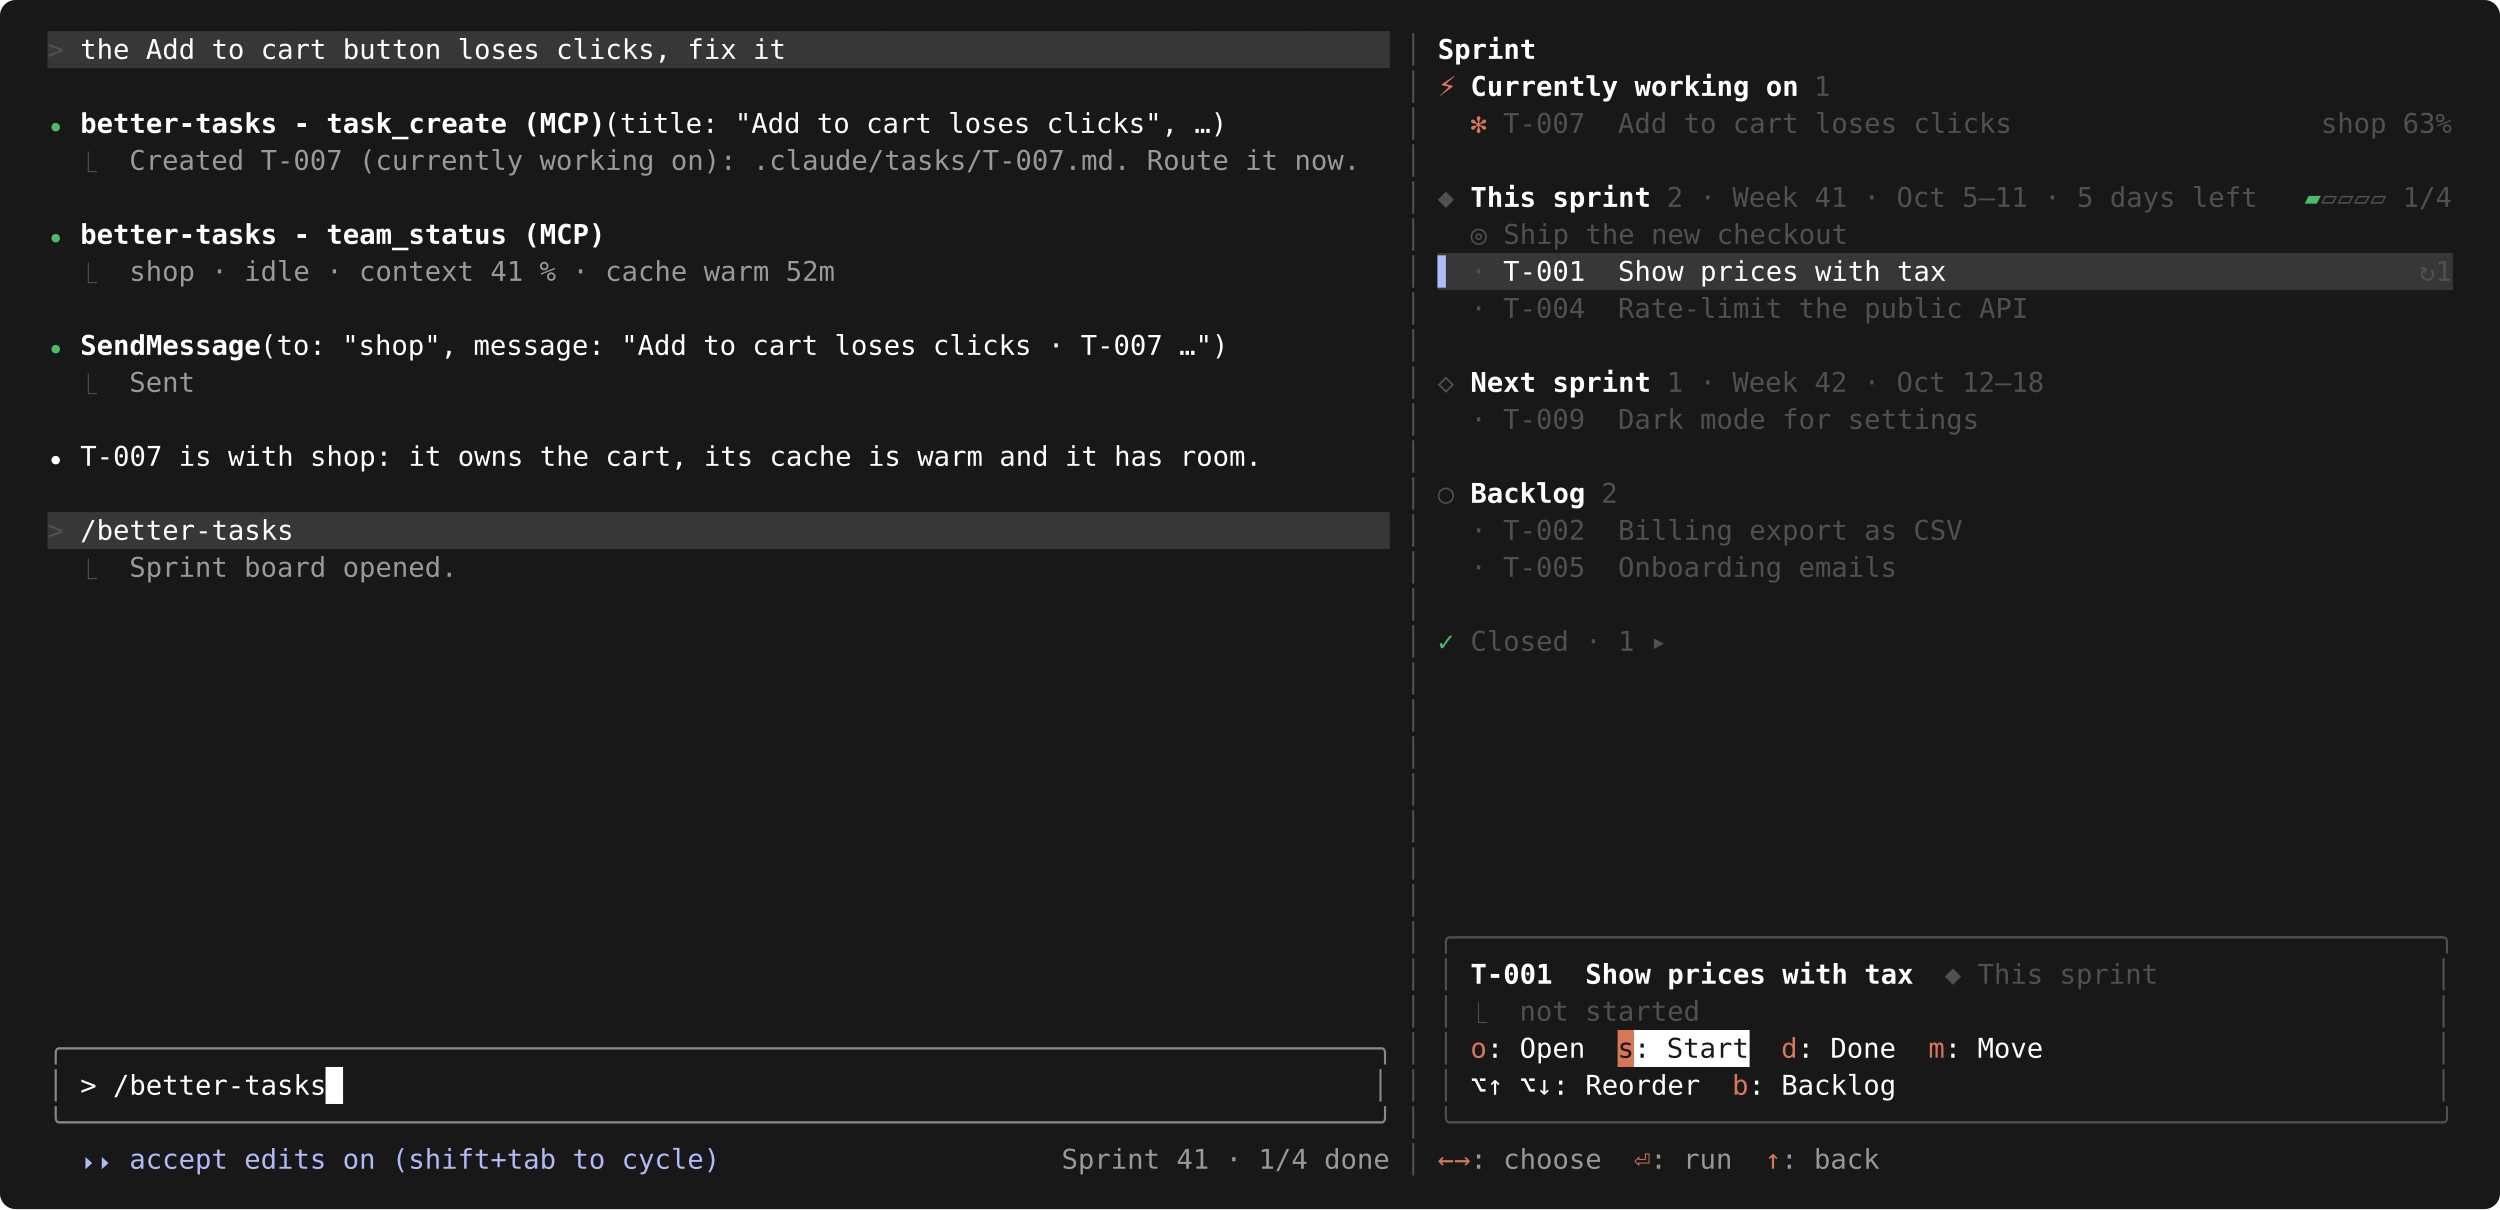
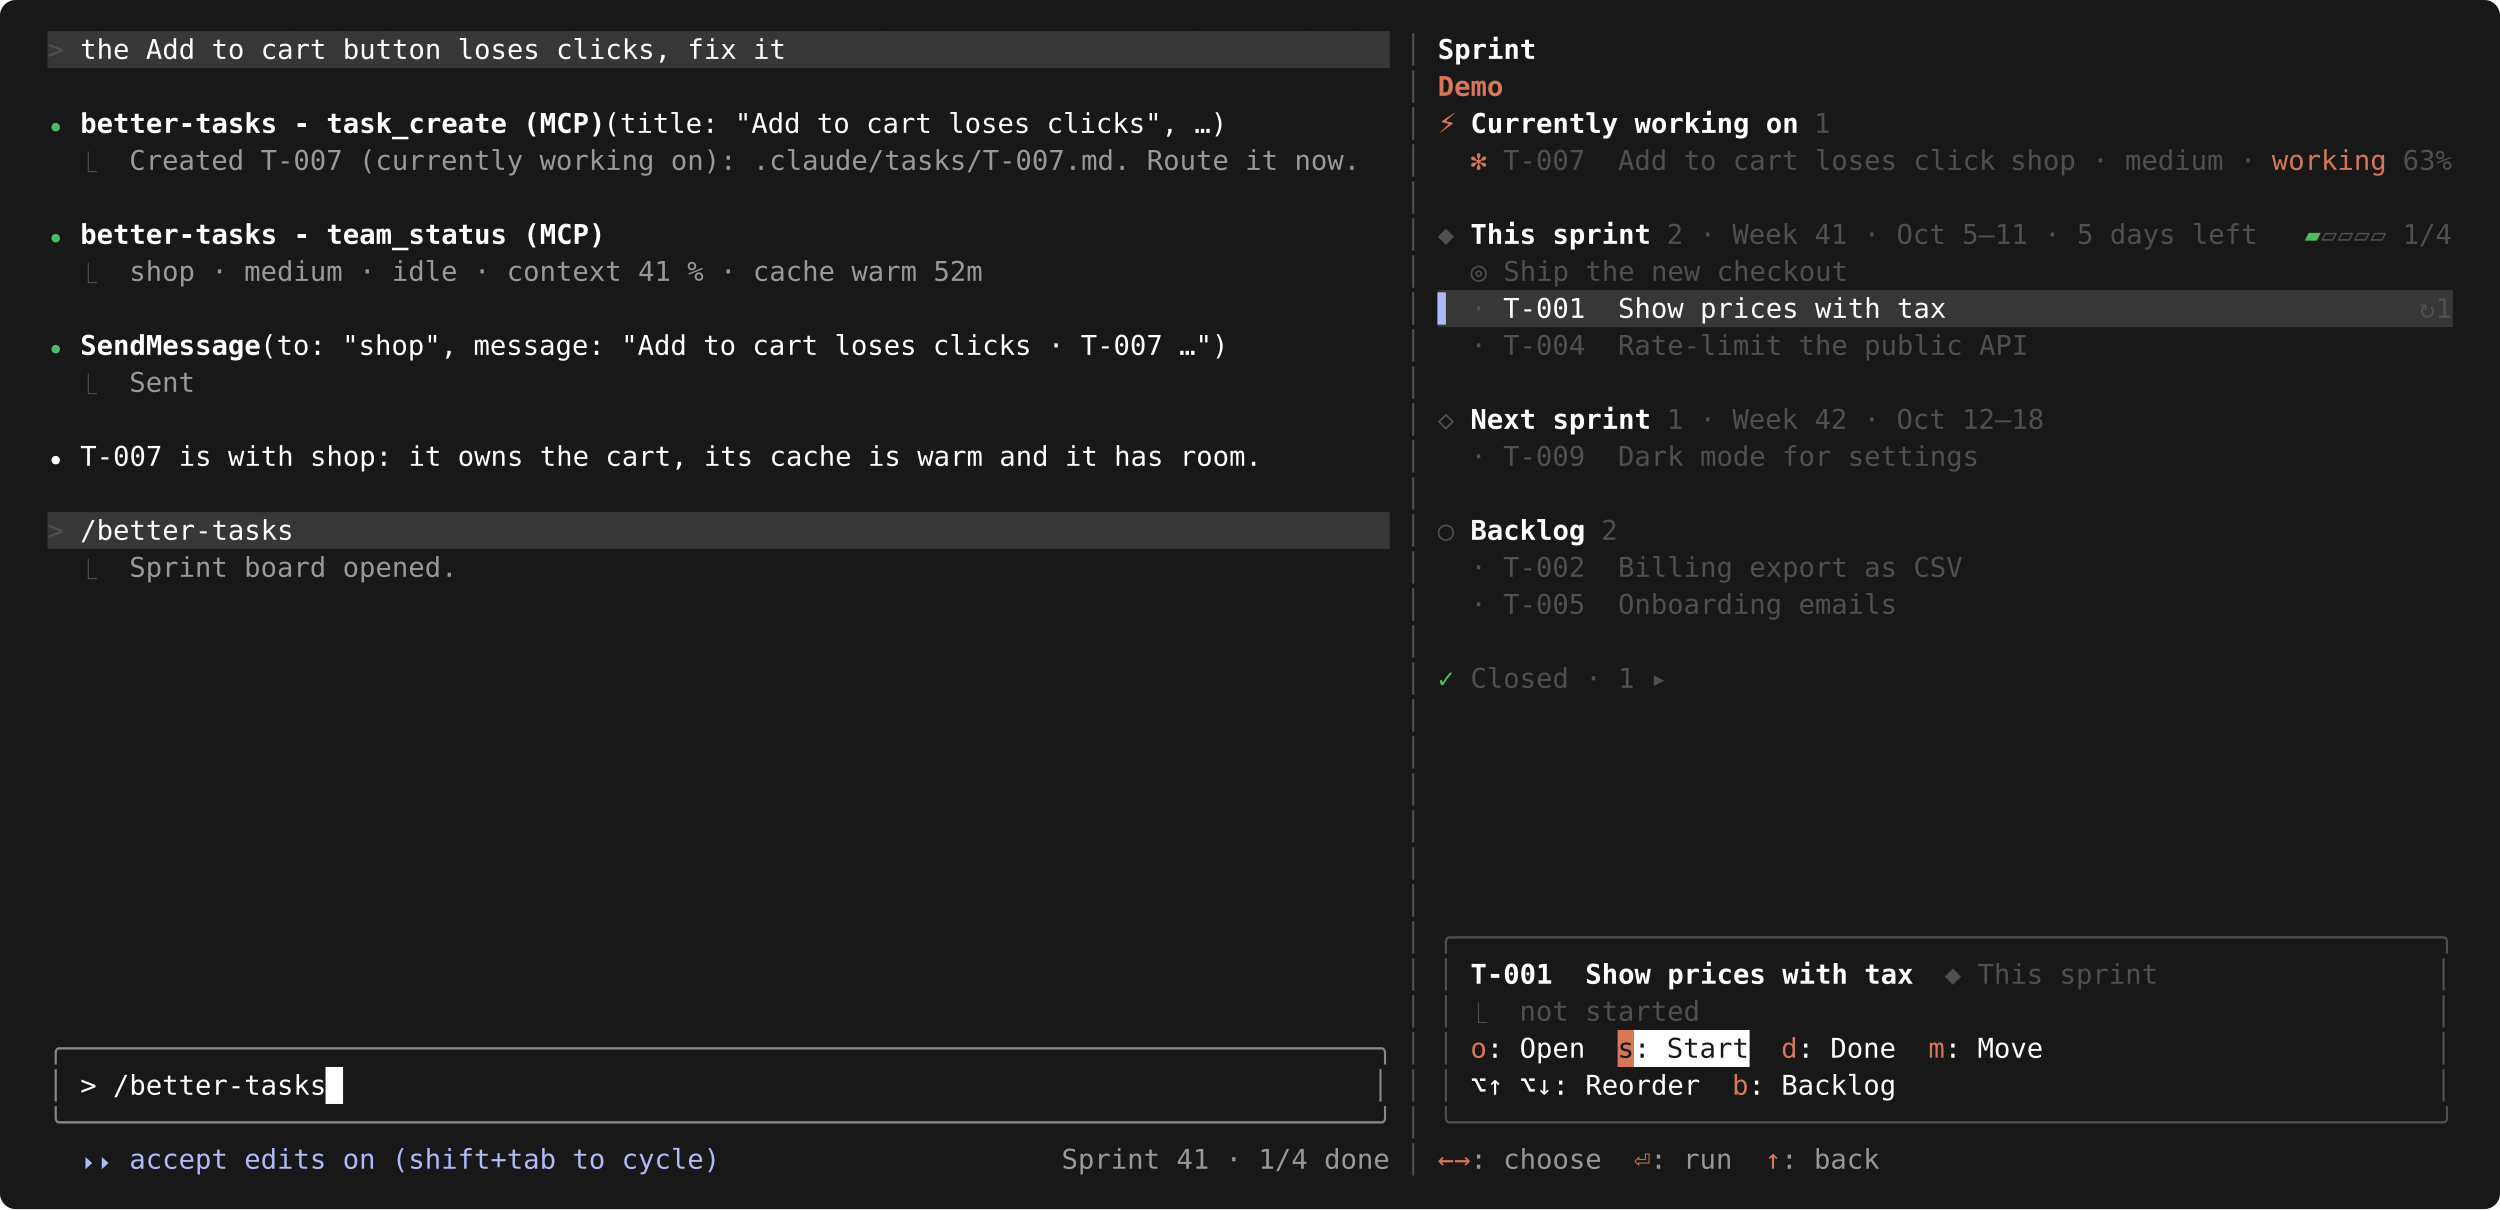
<svg xmlns="http://www.w3.org/2000/svg" width="1284" height="621" viewBox="0 0 1284 621" font-family="JetBrains Mono, SF Mono, Menlo, Consolas, monospace" font-size="14">
  <rect width="100%" height="100%" rx="8" fill="rgb(24,24,24)" />
  <rect x="24.4" y="16" width="9" height="19" fill="rgb(55,55,55)" />
  <rect x="32.8" y="16" width="9" height="19" fill="rgb(55,55,55)" />
  <rect x="41.2" y="16" width="9" height="19" fill="rgb(55,55,55)" />
  <rect x="49.6" y="16" width="9" height="19" fill="rgb(55,55,55)" />
  <rect x="58.0" y="16" width="9" height="19" fill="rgb(55,55,55)" />
  <rect x="66.4" y="16" width="9" height="19" fill="rgb(55,55,55)" />
  <rect x="74.8" y="16" width="9" height="19" fill="rgb(55,55,55)" />
  <rect x="83.2" y="16" width="9" height="19" fill="rgb(55,55,55)" />
  <rect x="91.6" y="16" width="9" height="19" fill="rgb(55,55,55)" />
  <rect x="100.0" y="16" width="9" height="19" fill="rgb(55,55,55)" />
  <rect x="108.4" y="16" width="9" height="19" fill="rgb(55,55,55)" />
  <rect x="116.8" y="16" width="9" height="19" fill="rgb(55,55,55)" />
  <rect x="125.2" y="16" width="9" height="19" fill="rgb(55,55,55)" />
  <rect x="133.6" y="16" width="9" height="19" fill="rgb(55,55,55)" />
  <rect x="142.0" y="16" width="9" height="19" fill="rgb(55,55,55)" />
  <rect x="150.4" y="16" width="9" height="19" fill="rgb(55,55,55)" />
  <rect x="158.8" y="16" width="9" height="19" fill="rgb(55,55,55)" />
  <rect x="167.2" y="16" width="9" height="19" fill="rgb(55,55,55)" />
  <rect x="175.6" y="16" width="9" height="19" fill="rgb(55,55,55)" />
  <rect x="184.0" y="16" width="9" height="19" fill="rgb(55,55,55)" />
  <rect x="192.4" y="16" width="9" height="19" fill="rgb(55,55,55)" />
  <rect x="200.8" y="16" width="9" height="19" fill="rgb(55,55,55)" />
  <rect x="209.2" y="16" width="9" height="19" fill="rgb(55,55,55)" />
  <rect x="217.6" y="16" width="9" height="19" fill="rgb(55,55,55)" />
  <rect x="226.0" y="16" width="9" height="19" fill="rgb(55,55,55)" />
  <rect x="234.4" y="16" width="9" height="19" fill="rgb(55,55,55)" />
  <rect x="242.8" y="16" width="9" height="19" fill="rgb(55,55,55)" />
  <rect x="251.2" y="16" width="9" height="19" fill="rgb(55,55,55)" />
  <rect x="259.6" y="16" width="9" height="19" fill="rgb(55,55,55)" />
  <rect x="268.0" y="16" width="9" height="19" fill="rgb(55,55,55)" />
  <rect x="276.4" y="16" width="9" height="19" fill="rgb(55,55,55)" />
  <rect x="284.8" y="16" width="9" height="19" fill="rgb(55,55,55)" />
  <rect x="293.2" y="16" width="9" height="19" fill="rgb(55,55,55)" />
  <rect x="301.6" y="16" width="9" height="19" fill="rgb(55,55,55)" />
  <rect x="310.0" y="16" width="9" height="19" fill="rgb(55,55,55)" />
  <rect x="318.4" y="16" width="9" height="19" fill="rgb(55,55,55)" />
  <rect x="326.8" y="16" width="9" height="19" fill="rgb(55,55,55)" />
  <rect x="335.2" y="16" width="9" height="19" fill="rgb(55,55,55)" />
  <rect x="343.6" y="16" width="9" height="19" fill="rgb(55,55,55)" />
  <rect x="352.0" y="16" width="9" height="19" fill="rgb(55,55,55)" />
  <rect x="360.4" y="16" width="9" height="19" fill="rgb(55,55,55)" />
  <rect x="368.8" y="16" width="9" height="19" fill="rgb(55,55,55)" />
  <rect x="377.2" y="16" width="9" height="19" fill="rgb(55,55,55)" />
  <rect x="385.6" y="16" width="9" height="19" fill="rgb(55,55,55)" />
  <rect x="394.0" y="16" width="9" height="19" fill="rgb(55,55,55)" />
  <rect x="402.4" y="16" width="9" height="19" fill="rgb(55,55,55)" />
  <rect x="410.8" y="16" width="9" height="19" fill="rgb(55,55,55)" />
  <rect x="419.2" y="16" width="9" height="19" fill="rgb(55,55,55)" />
  <rect x="427.6" y="16" width="9" height="19" fill="rgb(55,55,55)" />
  <rect x="436.0" y="16" width="9" height="19" fill="rgb(55,55,55)" />
  <rect x="444.4" y="16" width="9" height="19" fill="rgb(55,55,55)" />
  <rect x="452.8" y="16" width="9" height="19" fill="rgb(55,55,55)" />
  <rect x="461.2" y="16" width="9" height="19" fill="rgb(55,55,55)" />
  <rect x="469.6" y="16" width="9" height="19" fill="rgb(55,55,55)" />
  <rect x="478.0" y="16" width="9" height="19" fill="rgb(55,55,55)" />
  <rect x="486.4" y="16" width="9" height="19" fill="rgb(55,55,55)" />
  <rect x="494.8" y="16" width="9" height="19" fill="rgb(55,55,55)" />
  <rect x="503.2" y="16" width="9" height="19" fill="rgb(55,55,55)" />
  <rect x="511.6" y="16" width="9" height="19" fill="rgb(55,55,55)" />
  <rect x="520.0" y="16" width="9" height="19" fill="rgb(55,55,55)" />
  <rect x="528.4" y="16" width="9" height="19" fill="rgb(55,55,55)" />
  <rect x="536.8" y="16" width="9" height="19" fill="rgb(55,55,55)" />
  <rect x="545.2" y="16" width="9" height="19" fill="rgb(55,55,55)" />
  <rect x="553.6" y="16" width="9" height="19" fill="rgb(55,55,55)" />
  <rect x="562.0" y="16" width="9" height="19" fill="rgb(55,55,55)" />
  <rect x="570.4" y="16" width="9" height="19" fill="rgb(55,55,55)" />
  <rect x="578.8" y="16" width="9" height="19" fill="rgb(55,55,55)" />
  <rect x="587.2" y="16" width="9" height="19" fill="rgb(55,55,55)" />
  <rect x="595.6" y="16" width="9" height="19" fill="rgb(55,55,55)" />
  <rect x="604.0" y="16" width="9" height="19" fill="rgb(55,55,55)" />
  <rect x="612.4" y="16" width="9" height="19" fill="rgb(55,55,55)" />
  <rect x="620.8" y="16" width="9" height="19" fill="rgb(55,55,55)" />
  <rect x="629.2" y="16" width="9" height="19" fill="rgb(55,55,55)" />
  <rect x="637.6" y="16" width="9" height="19" fill="rgb(55,55,55)" />
  <rect x="646.0" y="16" width="9" height="19" fill="rgb(55,55,55)" />
  <rect x="654.4" y="16" width="9" height="19" fill="rgb(55,55,55)" />
  <rect x="662.8" y="16" width="9" height="19" fill="rgb(55,55,55)" />
  <rect x="671.2" y="16" width="9" height="19" fill="rgb(55,55,55)" />
  <rect x="679.6" y="16" width="9" height="19" fill="rgb(55,55,55)" />
  <rect x="688.0" y="16" width="9" height="19" fill="rgb(55,55,55)" />
  <rect x="696.4" y="16" width="9" height="19" fill="rgb(55,55,55)" />
  <rect x="704.8" y="16" width="9" height="19" fill="rgb(55,55,55)" />
  <text x="24.4" y="30.25" fill="rgb(80,80,80)" textLength="16.8" xml:space="preserve">&gt; </text>
  <text x="41.2" y="30.25" fill="rgb(255,255,255)" textLength="361.2" xml:space="preserve">the Add to cart button loses clicks, fix it</text>
  <text x="721.6" y="30.25" fill="rgb(80,80,80)" textLength="8.4" xml:space="preserve">│</text>
  <text x="730.0" y="30.25" fill="rgb(255,255,255)" font-weight="bold" textLength="67.2" xml:space="preserve"> Sprint </text>
  <text x="721.6" y="49.25" fill="rgb(80,80,80)" textLength="8.4" xml:space="preserve">│</text>
-   <text x="738.4" y="49.25" fill="rgb(215,119,87)" textLength="16.8" xml:space="preserve">⚡ </text>
-   <text x="755.2" y="49.25" fill="rgb(255,255,255)" font-weight="bold" textLength="168.0" xml:space="preserve">Currently working on</text>
-   <text x="923.2" y="49.25" fill="rgb(80,80,80)" textLength="16.8" xml:space="preserve"> 1</text>
+   <text x="738.4" y="49.25" fill="rgb(215,119,87)" font-weight="bold" textLength="33.6" xml:space="preserve">Demo</text>
  <text x="24.4" y="68.25" fill="rgb(78,186,101)" textLength="16.8" xml:space="preserve">⏺ </text>
  <text x="41.2" y="68.25" fill="rgb(255,255,255)" font-weight="bold" textLength="268.8" xml:space="preserve">better-tasks - task_create (MCP)</text>
  <text x="310.0" y="68.25" fill="rgb(255,255,255)" textLength="319.2" xml:space="preserve">(title: "Add to cart loses clicks", …)</text>
  <text x="721.6" y="68.25" fill="rgb(80,80,80)" textLength="8.4" xml:space="preserve">│</text>
-   <text x="755.2" y="68.25" fill="rgb(215,119,87)" textLength="8.4" xml:space="preserve">✻</text>
-   <text x="772.0" y="68.25" fill="rgb(80,80,80)" textLength="260.4" xml:space="preserve">T-007  Add to cart loses clicks</text>
-   <text x="1192.0" y="68.25" fill="rgb(80,80,80)" textLength="33.6" xml:space="preserve">shop</text>
-   <text x="1234.0" y="68.25" fill="rgb(80,80,80)" textLength="25.2" xml:space="preserve">63%</text>
+   <text x="738.4" y="68.25" fill="rgb(215,119,87)" textLength="16.8" xml:space="preserve">⚡ </text>
+   <text x="755.2" y="68.25" fill="rgb(255,255,255)" font-weight="bold" textLength="168.0" xml:space="preserve">Currently working on</text>
+   <text x="923.2" y="68.25" fill="rgb(80,80,80)" textLength="16.8" xml:space="preserve"> 1</text>
  <text x="24.4" y="87.25" fill="rgb(80,80,80)" textLength="42.0" xml:space="preserve">  ⎿  </text>
  <text x="66.4" y="87.25" fill="rgb(153,153,153)" textLength="630.0" xml:space="preserve">Created T-007 (currently working on): .claude/tasks/T-007.md. Route it now.</text>
  <text x="721.6" y="87.25" fill="rgb(80,80,80)" textLength="8.4" xml:space="preserve">│</text>
+   <text x="755.2" y="87.25" fill="rgb(215,119,87)" textLength="8.4" xml:space="preserve">✻</text>
+   <text x="772.0" y="87.25" fill="rgb(80,80,80)" textLength="252.0" xml:space="preserve">T-007  Add to cart loses click</text>
+   <text x="1032.4" y="87.25" fill="rgb(80,80,80)" textLength="134.4" xml:space="preserve">shop · medium · </text>
+   <text x="1166.8" y="87.25" fill="rgb(215,119,87)" textLength="58.8" xml:space="preserve">working</text>
+   <text x="1234.0" y="87.25" fill="rgb(80,80,80)" textLength="25.2" xml:space="preserve">63%</text>
  <text x="721.6" y="106.25" fill="rgb(80,80,80)" textLength="8.4" xml:space="preserve">│</text>
-   <text x="738.4" y="106.25" fill="rgb(80,80,80)" textLength="16.8" xml:space="preserve">◆ </text>
-   <text x="755.2" y="106.25" fill="rgb(255,255,255)" font-weight="bold" textLength="92.4" xml:space="preserve">This sprint</text>
-   <text x="847.6" y="106.25" fill="rgb(80,80,80)" textLength="310.8" xml:space="preserve"> 2 · Week 41 · Oct 5–11 · 5 days left</text>
-   <text x="1183.6" y="106.25" fill="rgb(78,186,101)" textLength="8.4" xml:space="preserve">▰</text>
-   <text x="1192.0" y="106.25" fill="rgb(80,80,80)" textLength="33.6" xml:space="preserve">▱▱▱▱</text>
-   <text x="1234.0" y="106.25" fill="rgb(80,80,80)" textLength="25.2" xml:space="preserve">1/4</text>
  <text x="24.4" y="125.25" fill="rgb(78,186,101)" textLength="16.8" xml:space="preserve">⏺ </text>
  <text x="41.2" y="125.25" fill="rgb(255,255,255)" font-weight="bold" textLength="268.8" xml:space="preserve">better-tasks - team_status (MCP)</text>
  <text x="721.6" y="125.25" fill="rgb(80,80,80)" textLength="8.4" xml:space="preserve">│</text>
-   <text x="738.4" y="125.25" fill="rgb(80,80,80)" textLength="210.0" xml:space="preserve">  ◎ Ship the new checkout</text>
-   <rect x="738.4" y="130" width="9" height="19" fill="rgb(55,55,55)" />
-   <rect x="746.8" y="130" width="9" height="19" fill="rgb(55,55,55)" />
-   <rect x="755.2" y="130" width="9" height="19" fill="rgb(55,55,55)" />
-   <rect x="763.6" y="130" width="9" height="19" fill="rgb(55,55,55)" />
-   <rect x="772.0" y="130" width="9" height="19" fill="rgb(55,55,55)" />
-   <rect x="780.4" y="130" width="9" height="19" fill="rgb(55,55,55)" />
-   <rect x="788.8" y="130" width="9" height="19" fill="rgb(55,55,55)" />
-   <rect x="797.2" y="130" width="9" height="19" fill="rgb(55,55,55)" />
-   <rect x="805.6" y="130" width="9" height="19" fill="rgb(55,55,55)" />
-   <rect x="814.0" y="130" width="9" height="19" fill="rgb(55,55,55)" />
-   <rect x="822.4" y="130" width="9" height="19" fill="rgb(55,55,55)" />
-   <rect x="830.8" y="130" width="9" height="19" fill="rgb(55,55,55)" />
-   <rect x="839.2" y="130" width="9" height="19" fill="rgb(55,55,55)" />
-   <rect x="847.6" y="130" width="9" height="19" fill="rgb(55,55,55)" />
-   <rect x="856.0" y="130" width="9" height="19" fill="rgb(55,55,55)" />
-   <rect x="864.4" y="130" width="9" height="19" fill="rgb(55,55,55)" />
-   <rect x="872.8" y="130" width="9" height="19" fill="rgb(55,55,55)" />
-   <rect x="881.2" y="130" width="9" height="19" fill="rgb(55,55,55)" />
-   <rect x="889.6" y="130" width="9" height="19" fill="rgb(55,55,55)" />
-   <rect x="898.0" y="130" width="9" height="19" fill="rgb(55,55,55)" />
-   <rect x="906.4" y="130" width="9" height="19" fill="rgb(55,55,55)" />
-   <rect x="914.8" y="130" width="9" height="19" fill="rgb(55,55,55)" />
-   <rect x="923.2" y="130" width="9" height="19" fill="rgb(55,55,55)" />
-   <rect x="931.6" y="130" width="9" height="19" fill="rgb(55,55,55)" />
-   <rect x="940.0" y="130" width="9" height="19" fill="rgb(55,55,55)" />
-   <rect x="948.4" y="130" width="9" height="19" fill="rgb(55,55,55)" />
-   <rect x="956.8" y="130" width="9" height="19" fill="rgb(55,55,55)" />
-   <rect x="965.2" y="130" width="9" height="19" fill="rgb(55,55,55)" />
-   <rect x="973.6" y="130" width="9" height="19" fill="rgb(55,55,55)" />
-   <rect x="982.0" y="130" width="9" height="19" fill="rgb(55,55,55)" />
-   <rect x="990.4" y="130" width="9" height="19" fill="rgb(55,55,55)" />
-   <rect x="998.8" y="130" width="9" height="19" fill="rgb(55,55,55)" />
-   <rect x="1007.2" y="130" width="9" height="19" fill="rgb(55,55,55)" />
-   <rect x="1015.6" y="130" width="9" height="19" fill="rgb(55,55,55)" />
-   <rect x="1024.0" y="130" width="9" height="19" fill="rgb(55,55,55)" />
-   <rect x="1032.4" y="130" width="9" height="19" fill="rgb(55,55,55)" />
-   <rect x="1040.8" y="130" width="9" height="19" fill="rgb(55,55,55)" />
-   <rect x="1049.2" y="130" width="9" height="19" fill="rgb(55,55,55)" />
-   <rect x="1057.6" y="130" width="9" height="19" fill="rgb(55,55,55)" />
-   <rect x="1066.0" y="130" width="9" height="19" fill="rgb(55,55,55)" />
-   <rect x="1074.4" y="130" width="9" height="19" fill="rgb(55,55,55)" />
-   <rect x="1082.8" y="130" width="9" height="19" fill="rgb(55,55,55)" />
-   <rect x="1091.2" y="130" width="9" height="19" fill="rgb(55,55,55)" />
-   <rect x="1099.6" y="130" width="9" height="19" fill="rgb(55,55,55)" />
-   <rect x="1108.0" y="130" width="9" height="19" fill="rgb(55,55,55)" />
-   <rect x="1116.4" y="130" width="9" height="19" fill="rgb(55,55,55)" />
-   <rect x="1124.8" y="130" width="9" height="19" fill="rgb(55,55,55)" />
-   <rect x="1133.2" y="130" width="9" height="19" fill="rgb(55,55,55)" />
-   <rect x="1141.6" y="130" width="9" height="19" fill="rgb(55,55,55)" />
-   <rect x="1150.0" y="130" width="9" height="19" fill="rgb(55,55,55)" />
-   <rect x="1158.4" y="130" width="9" height="19" fill="rgb(55,55,55)" />
-   <rect x="1166.8" y="130" width="9" height="19" fill="rgb(55,55,55)" />
-   <rect x="1175.2" y="130" width="9" height="19" fill="rgb(55,55,55)" />
-   <rect x="1183.6" y="130" width="9" height="19" fill="rgb(55,55,55)" />
-   <rect x="1192.0" y="130" width="9" height="19" fill="rgb(55,55,55)" />
-   <rect x="1200.4" y="130" width="9" height="19" fill="rgb(55,55,55)" />
-   <rect x="1208.8" y="130" width="9" height="19" fill="rgb(55,55,55)" />
-   <rect x="1217.2" y="130" width="9" height="19" fill="rgb(55,55,55)" />
-   <rect x="1225.6" y="130" width="9" height="19" fill="rgb(55,55,55)" />
-   <rect x="1234.0" y="130" width="9" height="19" fill="rgb(55,55,55)" />
-   <rect x="1242.4" y="130" width="9" height="19" fill="rgb(55,55,55)" />
-   <rect x="1250.8" y="130" width="9" height="19" fill="rgb(55,55,55)" />
+   <text x="738.4" y="125.25" fill="rgb(80,80,80)" textLength="16.8" xml:space="preserve">◆ </text>
+   <text x="755.2" y="125.25" fill="rgb(255,255,255)" font-weight="bold" textLength="92.4" xml:space="preserve">This sprint</text>
+   <text x="847.6" y="125.25" fill="rgb(80,80,80)" textLength="310.8" xml:space="preserve"> 2 · Week 41 · Oct 5–11 · 5 days left</text>
+   <text x="1183.6" y="125.25" fill="rgb(78,186,101)" textLength="8.4" xml:space="preserve">▰</text>
+   <text x="1192.0" y="125.25" fill="rgb(80,80,80)" textLength="33.6" xml:space="preserve">▱▱▱▱</text>
+   <text x="1234.0" y="125.25" fill="rgb(80,80,80)" textLength="25.2" xml:space="preserve">1/4</text>
  <text x="24.4" y="144.25" fill="rgb(80,80,80)" textLength="42.0" xml:space="preserve">  ⎿  </text>
-   <text x="66.4" y="144.25" fill="rgb(153,153,153)" textLength="361.2" xml:space="preserve">shop · idle · context 41 % · cache warm 52m</text>
+   <text x="66.4" y="144.25" fill="rgb(153,153,153)" textLength="436.8" xml:space="preserve">shop · medium · idle · context 41 % · cache warm 52m</text>
  <text x="721.6" y="144.25" fill="rgb(80,80,80)" textLength="8.4" xml:space="preserve">│</text>
-   <text x="738.4" y="144.25" fill="rgb(177,185,249)" textLength="8.4" xml:space="preserve">▌</text>
-   <text x="755.2" y="144.25" fill="rgb(80,80,80)" textLength="8.4" xml:space="preserve">·</text>
-   <text x="763.6" y="144.25" fill="rgb(255,255,255)" textLength="478.8" xml:space="preserve"> T-001  Show prices with tax                             </text>
-   <text x="1242.4" y="144.25" fill="rgb(80,80,80)" textLength="16.8" xml:space="preserve">↻1</text>
+   <text x="738.4" y="144.25" fill="rgb(80,80,80)" textLength="210.0" xml:space="preserve">  ◎ Ship the new checkout</text>
+   <rect x="738.4" y="149" width="9" height="19" fill="rgb(55,55,55)" />
+   <rect x="746.8" y="149" width="9" height="19" fill="rgb(55,55,55)" />
+   <rect x="755.2" y="149" width="9" height="19" fill="rgb(55,55,55)" />
+   <rect x="763.6" y="149" width="9" height="19" fill="rgb(55,55,55)" />
+   <rect x="772.0" y="149" width="9" height="19" fill="rgb(55,55,55)" />
+   <rect x="780.4" y="149" width="9" height="19" fill="rgb(55,55,55)" />
+   <rect x="788.8" y="149" width="9" height="19" fill="rgb(55,55,55)" />
+   <rect x="797.2" y="149" width="9" height="19" fill="rgb(55,55,55)" />
+   <rect x="805.6" y="149" width="9" height="19" fill="rgb(55,55,55)" />
+   <rect x="814.0" y="149" width="9" height="19" fill="rgb(55,55,55)" />
+   <rect x="822.4" y="149" width="9" height="19" fill="rgb(55,55,55)" />
+   <rect x="830.8" y="149" width="9" height="19" fill="rgb(55,55,55)" />
+   <rect x="839.2" y="149" width="9" height="19" fill="rgb(55,55,55)" />
+   <rect x="847.6" y="149" width="9" height="19" fill="rgb(55,55,55)" />
+   <rect x="856.0" y="149" width="9" height="19" fill="rgb(55,55,55)" />
+   <rect x="864.4" y="149" width="9" height="19" fill="rgb(55,55,55)" />
+   <rect x="872.8" y="149" width="9" height="19" fill="rgb(55,55,55)" />
+   <rect x="881.2" y="149" width="9" height="19" fill="rgb(55,55,55)" />
+   <rect x="889.6" y="149" width="9" height="19" fill="rgb(55,55,55)" />
+   <rect x="898.0" y="149" width="9" height="19" fill="rgb(55,55,55)" />
+   <rect x="906.4" y="149" width="9" height="19" fill="rgb(55,55,55)" />
+   <rect x="914.8" y="149" width="9" height="19" fill="rgb(55,55,55)" />
+   <rect x="923.2" y="149" width="9" height="19" fill="rgb(55,55,55)" />
+   <rect x="931.6" y="149" width="9" height="19" fill="rgb(55,55,55)" />
+   <rect x="940.0" y="149" width="9" height="19" fill="rgb(55,55,55)" />
+   <rect x="948.4" y="149" width="9" height="19" fill="rgb(55,55,55)" />
+   <rect x="956.8" y="149" width="9" height="19" fill="rgb(55,55,55)" />
+   <rect x="965.2" y="149" width="9" height="19" fill="rgb(55,55,55)" />
+   <rect x="973.6" y="149" width="9" height="19" fill="rgb(55,55,55)" />
+   <rect x="982.0" y="149" width="9" height="19" fill="rgb(55,55,55)" />
+   <rect x="990.4" y="149" width="9" height="19" fill="rgb(55,55,55)" />
+   <rect x="998.8" y="149" width="9" height="19" fill="rgb(55,55,55)" />
+   <rect x="1007.2" y="149" width="9" height="19" fill="rgb(55,55,55)" />
+   <rect x="1015.6" y="149" width="9" height="19" fill="rgb(55,55,55)" />
+   <rect x="1024.0" y="149" width="9" height="19" fill="rgb(55,55,55)" />
+   <rect x="1032.4" y="149" width="9" height="19" fill="rgb(55,55,55)" />
+   <rect x="1040.8" y="149" width="9" height="19" fill="rgb(55,55,55)" />
+   <rect x="1049.2" y="149" width="9" height="19" fill="rgb(55,55,55)" />
+   <rect x="1057.6" y="149" width="9" height="19" fill="rgb(55,55,55)" />
+   <rect x="1066.0" y="149" width="9" height="19" fill="rgb(55,55,55)" />
+   <rect x="1074.4" y="149" width="9" height="19" fill="rgb(55,55,55)" />
+   <rect x="1082.8" y="149" width="9" height="19" fill="rgb(55,55,55)" />
+   <rect x="1091.2" y="149" width="9" height="19" fill="rgb(55,55,55)" />
+   <rect x="1099.6" y="149" width="9" height="19" fill="rgb(55,55,55)" />
+   <rect x="1108.0" y="149" width="9" height="19" fill="rgb(55,55,55)" />
+   <rect x="1116.4" y="149" width="9" height="19" fill="rgb(55,55,55)" />
+   <rect x="1124.8" y="149" width="9" height="19" fill="rgb(55,55,55)" />
+   <rect x="1133.2" y="149" width="9" height="19" fill="rgb(55,55,55)" />
+   <rect x="1141.6" y="149" width="9" height="19" fill="rgb(55,55,55)" />
+   <rect x="1150.0" y="149" width="9" height="19" fill="rgb(55,55,55)" />
+   <rect x="1158.4" y="149" width="9" height="19" fill="rgb(55,55,55)" />
+   <rect x="1166.8" y="149" width="9" height="19" fill="rgb(55,55,55)" />
+   <rect x="1175.2" y="149" width="9" height="19" fill="rgb(55,55,55)" />
+   <rect x="1183.6" y="149" width="9" height="19" fill="rgb(55,55,55)" />
+   <rect x="1192.0" y="149" width="9" height="19" fill="rgb(55,55,55)" />
+   <rect x="1200.4" y="149" width="9" height="19" fill="rgb(55,55,55)" />
+   <rect x="1208.8" y="149" width="9" height="19" fill="rgb(55,55,55)" />
+   <rect x="1217.2" y="149" width="9" height="19" fill="rgb(55,55,55)" />
+   <rect x="1225.6" y="149" width="9" height="19" fill="rgb(55,55,55)" />
+   <rect x="1234.0" y="149" width="9" height="19" fill="rgb(55,55,55)" />
+   <rect x="1242.4" y="149" width="9" height="19" fill="rgb(55,55,55)" />
+   <rect x="1250.8" y="149" width="9" height="19" fill="rgb(55,55,55)" />
  <text x="721.6" y="163.25" fill="rgb(80,80,80)" textLength="8.4" xml:space="preserve">│</text>
+   <text x="738.4" y="163.25" fill="rgb(177,185,249)" textLength="8.4" xml:space="preserve">▌</text>
  <text x="755.2" y="163.25" fill="rgb(80,80,80)" textLength="8.4" xml:space="preserve">·</text>
-   <text x="772.0" y="163.25" fill="rgb(80,80,80)" textLength="268.8" xml:space="preserve">T-004  Rate-limit the public API</text>
+   <text x="763.6" y="163.25" fill="rgb(255,255,255)" textLength="478.8" xml:space="preserve"> T-001  Show prices with tax                             </text>
+   <text x="1242.4" y="163.25" fill="rgb(80,80,80)" textLength="16.8" xml:space="preserve">↻1</text>
  <text x="24.4" y="182.25" fill="rgb(78,186,101)" textLength="16.8" xml:space="preserve">⏺ </text>
  <text x="41.2" y="182.25" fill="rgb(255,255,255)" font-weight="bold" textLength="92.4" xml:space="preserve">SendMessage</text>
  <text x="133.6" y="182.25" fill="rgb(255,255,255)" textLength="495.6" xml:space="preserve">(to: "shop", message: "Add to cart loses clicks · T-007 …")</text>
  <text x="721.6" y="182.25" fill="rgb(80,80,80)" textLength="8.4" xml:space="preserve">│</text>
+   <text x="755.2" y="182.25" fill="rgb(80,80,80)" textLength="8.4" xml:space="preserve">·</text>
+   <text x="772.0" y="182.25" fill="rgb(80,80,80)" textLength="268.8" xml:space="preserve">T-004  Rate-limit the public API</text>
  <text x="24.4" y="201.25" fill="rgb(80,80,80)" textLength="42.0" xml:space="preserve">  ⎿  </text>
  <text x="66.4" y="201.25" fill="rgb(153,153,153)" textLength="33.6" xml:space="preserve">Sent</text>
  <text x="721.6" y="201.25" fill="rgb(80,80,80)" textLength="8.4" xml:space="preserve">│</text>
-   <text x="738.4" y="201.25" fill="rgb(80,80,80)" textLength="16.8" xml:space="preserve">◇ </text>
-   <text x="755.2" y="201.25" fill="rgb(255,255,255)" font-weight="bold" textLength="92.4" xml:space="preserve">Next sprint</text>
-   <text x="847.6" y="201.25" fill="rgb(80,80,80)" textLength="201.6" xml:space="preserve"> 1 · Week 42 · Oct 12–18</text>
  <text x="721.6" y="220.25" fill="rgb(80,80,80)" textLength="8.4" xml:space="preserve">│</text>
-   <text x="755.2" y="220.25" fill="rgb(80,80,80)" textLength="8.4" xml:space="preserve">·</text>
-   <text x="772.0" y="220.25" fill="rgb(80,80,80)" textLength="243.6" xml:space="preserve">T-009  Dark mode for settings</text>
+   <text x="738.4" y="220.25" fill="rgb(80,80,80)" textLength="16.8" xml:space="preserve">◇ </text>
+   <text x="755.2" y="220.25" fill="rgb(255,255,255)" font-weight="bold" textLength="92.4" xml:space="preserve">Next sprint</text>
+   <text x="847.6" y="220.25" fill="rgb(80,80,80)" textLength="201.6" xml:space="preserve"> 1 · Week 42 · Oct 12–18</text>
  <text x="24.4" y="239.25" fill="rgb(255,255,255)" textLength="621.6" xml:space="preserve">⏺ T-007 is with shop: it owns the cart, its cache is warm and it has room.</text>
  <text x="721.6" y="239.25" fill="rgb(80,80,80)" textLength="8.4" xml:space="preserve">│</text>
+   <text x="755.2" y="239.25" fill="rgb(80,80,80)" textLength="8.4" xml:space="preserve">·</text>
+   <text x="772.0" y="239.25" fill="rgb(80,80,80)" textLength="243.6" xml:space="preserve">T-009  Dark mode for settings</text>
  <text x="721.6" y="258.25" fill="rgb(80,80,80)" textLength="8.4" xml:space="preserve">│</text>
-   <text x="738.4" y="258.25" fill="rgb(80,80,80)" textLength="16.8" xml:space="preserve">○ </text>
-   <text x="755.2" y="258.25" fill="rgb(255,255,255)" font-weight="bold" textLength="58.8" xml:space="preserve">Backlog</text>
-   <text x="814.0" y="258.25" fill="rgb(80,80,80)" textLength="16.8" xml:space="preserve"> 2</text>
  <rect x="24.4" y="263" width="9" height="19" fill="rgb(55,55,55)" />
  <rect x="32.8" y="263" width="9" height="19" fill="rgb(55,55,55)" />
  <rect x="41.2" y="263" width="9" height="19" fill="rgb(55,55,55)" />
  <rect x="49.6" y="263" width="9" height="19" fill="rgb(55,55,55)" />
  <rect x="58.0" y="263" width="9" height="19" fill="rgb(55,55,55)" />
  <rect x="66.4" y="263" width="9" height="19" fill="rgb(55,55,55)" />
  <rect x="74.8" y="263" width="9" height="19" fill="rgb(55,55,55)" />
  <rect x="83.2" y="263" width="9" height="19" fill="rgb(55,55,55)" />
  <rect x="91.6" y="263" width="9" height="19" fill="rgb(55,55,55)" />
  <rect x="100.0" y="263" width="9" height="19" fill="rgb(55,55,55)" />
  <rect x="108.4" y="263" width="9" height="19" fill="rgb(55,55,55)" />
  <rect x="116.8" y="263" width="9" height="19" fill="rgb(55,55,55)" />
  <rect x="125.2" y="263" width="9" height="19" fill="rgb(55,55,55)" />
  <rect x="133.6" y="263" width="9" height="19" fill="rgb(55,55,55)" />
  <rect x="142.0" y="263" width="9" height="19" fill="rgb(55,55,55)" />
  <rect x="150.4" y="263" width="9" height="19" fill="rgb(55,55,55)" />
  <rect x="158.8" y="263" width="9" height="19" fill="rgb(55,55,55)" />
  <rect x="167.2" y="263" width="9" height="19" fill="rgb(55,55,55)" />
  <rect x="175.6" y="263" width="9" height="19" fill="rgb(55,55,55)" />
  <rect x="184.0" y="263" width="9" height="19" fill="rgb(55,55,55)" />
  <rect x="192.4" y="263" width="9" height="19" fill="rgb(55,55,55)" />
  <rect x="200.8" y="263" width="9" height="19" fill="rgb(55,55,55)" />
  <rect x="209.2" y="263" width="9" height="19" fill="rgb(55,55,55)" />
  <rect x="217.6" y="263" width="9" height="19" fill="rgb(55,55,55)" />
  <rect x="226.0" y="263" width="9" height="19" fill="rgb(55,55,55)" />
  <rect x="234.4" y="263" width="9" height="19" fill="rgb(55,55,55)" />
  <rect x="242.8" y="263" width="9" height="19" fill="rgb(55,55,55)" />
  <rect x="251.2" y="263" width="9" height="19" fill="rgb(55,55,55)" />
  <rect x="259.6" y="263" width="9" height="19" fill="rgb(55,55,55)" />
  <rect x="268.0" y="263" width="9" height="19" fill="rgb(55,55,55)" />
  <rect x="276.4" y="263" width="9" height="19" fill="rgb(55,55,55)" />
  <rect x="284.8" y="263" width="9" height="19" fill="rgb(55,55,55)" />
  <rect x="293.2" y="263" width="9" height="19" fill="rgb(55,55,55)" />
  <rect x="301.6" y="263" width="9" height="19" fill="rgb(55,55,55)" />
  <rect x="310.0" y="263" width="9" height="19" fill="rgb(55,55,55)" />
  <rect x="318.4" y="263" width="9" height="19" fill="rgb(55,55,55)" />
  <rect x="326.8" y="263" width="9" height="19" fill="rgb(55,55,55)" />
  <rect x="335.2" y="263" width="9" height="19" fill="rgb(55,55,55)" />
  <rect x="343.6" y="263" width="9" height="19" fill="rgb(55,55,55)" />
  <rect x="352.0" y="263" width="9" height="19" fill="rgb(55,55,55)" />
  <rect x="360.4" y="263" width="9" height="19" fill="rgb(55,55,55)" />
  <rect x="368.8" y="263" width="9" height="19" fill="rgb(55,55,55)" />
  <rect x="377.2" y="263" width="9" height="19" fill="rgb(55,55,55)" />
  <rect x="385.6" y="263" width="9" height="19" fill="rgb(55,55,55)" />
  <rect x="394.0" y="263" width="9" height="19" fill="rgb(55,55,55)" />
  <rect x="402.4" y="263" width="9" height="19" fill="rgb(55,55,55)" />
  <rect x="410.8" y="263" width="9" height="19" fill="rgb(55,55,55)" />
  <rect x="419.2" y="263" width="9" height="19" fill="rgb(55,55,55)" />
  <rect x="427.6" y="263" width="9" height="19" fill="rgb(55,55,55)" />
  <rect x="436.0" y="263" width="9" height="19" fill="rgb(55,55,55)" />
  <rect x="444.4" y="263" width="9" height="19" fill="rgb(55,55,55)" />
  <rect x="452.8" y="263" width="9" height="19" fill="rgb(55,55,55)" />
  <rect x="461.2" y="263" width="9" height="19" fill="rgb(55,55,55)" />
  <rect x="469.6" y="263" width="9" height="19" fill="rgb(55,55,55)" />
  <rect x="478.0" y="263" width="9" height="19" fill="rgb(55,55,55)" />
  <rect x="486.4" y="263" width="9" height="19" fill="rgb(55,55,55)" />
  <rect x="494.8" y="263" width="9" height="19" fill="rgb(55,55,55)" />
  <rect x="503.2" y="263" width="9" height="19" fill="rgb(55,55,55)" />
  <rect x="511.6" y="263" width="9" height="19" fill="rgb(55,55,55)" />
  <rect x="520.0" y="263" width="9" height="19" fill="rgb(55,55,55)" />
  <rect x="528.4" y="263" width="9" height="19" fill="rgb(55,55,55)" />
  <rect x="536.8" y="263" width="9" height="19" fill="rgb(55,55,55)" />
  <rect x="545.2" y="263" width="9" height="19" fill="rgb(55,55,55)" />
  <rect x="553.6" y="263" width="9" height="19" fill="rgb(55,55,55)" />
  <rect x="562.0" y="263" width="9" height="19" fill="rgb(55,55,55)" />
  <rect x="570.4" y="263" width="9" height="19" fill="rgb(55,55,55)" />
  <rect x="578.8" y="263" width="9" height="19" fill="rgb(55,55,55)" />
  <rect x="587.2" y="263" width="9" height="19" fill="rgb(55,55,55)" />
  <rect x="595.6" y="263" width="9" height="19" fill="rgb(55,55,55)" />
  <rect x="604.0" y="263" width="9" height="19" fill="rgb(55,55,55)" />
  <rect x="612.4" y="263" width="9" height="19" fill="rgb(55,55,55)" />
  <rect x="620.8" y="263" width="9" height="19" fill="rgb(55,55,55)" />
  <rect x="629.2" y="263" width="9" height="19" fill="rgb(55,55,55)" />
  <rect x="637.6" y="263" width="9" height="19" fill="rgb(55,55,55)" />
  <rect x="646.0" y="263" width="9" height="19" fill="rgb(55,55,55)" />
  <rect x="654.4" y="263" width="9" height="19" fill="rgb(55,55,55)" />
  <rect x="662.8" y="263" width="9" height="19" fill="rgb(55,55,55)" />
  <rect x="671.2" y="263" width="9" height="19" fill="rgb(55,55,55)" />
  <rect x="679.6" y="263" width="9" height="19" fill="rgb(55,55,55)" />
  <rect x="688.0" y="263" width="9" height="19" fill="rgb(55,55,55)" />
  <rect x="696.4" y="263" width="9" height="19" fill="rgb(55,55,55)" />
  <rect x="704.8" y="263" width="9" height="19" fill="rgb(55,55,55)" />
  <text x="24.4" y="277.25" fill="rgb(80,80,80)" textLength="16.8" xml:space="preserve">&gt; </text>
  <text x="41.2" y="277.25" fill="rgb(255,255,255)" textLength="109.2" xml:space="preserve">/better-tasks</text>
  <text x="721.6" y="277.25" fill="rgb(80,80,80)" textLength="8.4" xml:space="preserve">│</text>
-   <text x="755.2" y="277.25" fill="rgb(80,80,80)" textLength="8.4" xml:space="preserve">·</text>
-   <text x="772.0" y="277.25" fill="rgb(80,80,80)" textLength="235.2" xml:space="preserve">T-002  Billing export as CSV</text>
+   <text x="738.4" y="277.25" fill="rgb(80,80,80)" textLength="16.8" xml:space="preserve">○ </text>
+   <text x="755.2" y="277.25" fill="rgb(255,255,255)" font-weight="bold" textLength="58.8" xml:space="preserve">Backlog</text>
+   <text x="814.0" y="277.25" fill="rgb(80,80,80)" textLength="16.8" xml:space="preserve"> 2</text>
  <text x="24.4" y="296.25" fill="rgb(80,80,80)" textLength="42.0" xml:space="preserve">  ⎿  </text>
  <text x="66.4" y="296.25" fill="rgb(153,153,153)" textLength="168.0" xml:space="preserve">Sprint board opened.</text>
  <text x="721.6" y="296.25" fill="rgb(80,80,80)" textLength="8.4" xml:space="preserve">│</text>
  <text x="755.2" y="296.25" fill="rgb(80,80,80)" textLength="8.4" xml:space="preserve">·</text>
-   <text x="772.0" y="296.25" fill="rgb(80,80,80)" textLength="201.6" xml:space="preserve">T-005  Onboarding emails</text>
+   <text x="772.0" y="296.25" fill="rgb(80,80,80)" textLength="235.2" xml:space="preserve">T-002  Billing export as CSV</text>
  <text x="721.6" y="315.25" fill="rgb(80,80,80)" textLength="8.4" xml:space="preserve">│</text>
+   <text x="755.2" y="315.25" fill="rgb(80,80,80)" textLength="8.4" xml:space="preserve">·</text>
+   <text x="772.0" y="315.25" fill="rgb(80,80,80)" textLength="201.6" xml:space="preserve">T-005  Onboarding emails</text>
  <text x="721.6" y="334.25" fill="rgb(80,80,80)" textLength="8.4" xml:space="preserve">│</text>
-   <text x="738.4" y="334.25" fill="rgb(78,186,101)" textLength="8.4" xml:space="preserve">✓</text>
-   <text x="755.2" y="334.25" fill="rgb(80,80,80)" textLength="100.8" xml:space="preserve">Closed · 1 ▸</text>
  <text x="721.6" y="353.25" fill="rgb(80,80,80)" textLength="8.4" xml:space="preserve">│</text>
+   <text x="738.4" y="353.25" fill="rgb(78,186,101)" textLength="8.4" xml:space="preserve">✓</text>
+   <text x="755.2" y="353.25" fill="rgb(80,80,80)" textLength="100.8" xml:space="preserve">Closed · 1 ▸</text>
  <text x="721.6" y="372.25" fill="rgb(80,80,80)" textLength="8.4" xml:space="preserve">│</text>
  <text x="721.6" y="391.25" fill="rgb(80,80,80)" textLength="8.4" xml:space="preserve">│</text>
  <text x="721.6" y="410.25" fill="rgb(80,80,80)" textLength="8.4" xml:space="preserve">│</text>
  <text x="721.6" y="429.25" fill="rgb(80,80,80)" textLength="8.4" xml:space="preserve">│</text>
  <text x="721.6" y="448.25" fill="rgb(80,80,80)" textLength="8.4" xml:space="preserve">│</text>
  <text x="721.6" y="467.25" fill="rgb(80,80,80)" textLength="8.4" xml:space="preserve">│</text>
  <text x="721.6" y="486.25" fill="rgb(80,80,80)" textLength="8.4" xml:space="preserve">│</text>
  <text x="738.4" y="486.25" fill="rgb(80,80,80)" textLength="520.8" xml:space="preserve">╭────────────────────────────────────────────────────────────╮</text>
  <text x="721.6" y="505.25" fill="rgb(80,80,80)" textLength="8.4" xml:space="preserve">│</text>
  <text x="738.4" y="505.25" fill="rgb(80,80,80)" textLength="8.4" xml:space="preserve">│</text>
  <text x="755.2" y="505.25" fill="rgb(255,255,255)" font-weight="bold" textLength="226.8" xml:space="preserve">T-001  Show prices with tax</text>
  <text x="998.8" y="505.25" fill="rgb(80,80,80)" textLength="109.2" xml:space="preserve">◆ This sprint</text>
  <text x="1250.8" y="505.25" fill="rgb(80,80,80)" textLength="8.4" xml:space="preserve">│</text>
  <text x="721.6" y="524.25" fill="rgb(80,80,80)" textLength="8.4" xml:space="preserve">│</text>
  <text x="738.4" y="524.25" fill="rgb(80,80,80)" textLength="8.4" xml:space="preserve">│</text>
  <text x="755.2" y="524.25" fill="rgb(80,80,80)" textLength="8.4" xml:space="preserve">⎿</text>
  <text x="780.4" y="524.25" fill="rgb(80,80,80)" textLength="92.4" xml:space="preserve">not started</text>
  <text x="1250.8" y="524.25" fill="rgb(80,80,80)" textLength="8.4" xml:space="preserve">│</text>
  <rect x="830.8" y="529" width="9" height="19" fill="rgb(215,119,87)" />
  <rect x="839.2" y="529" width="9" height="19" fill="rgb(255,255,255)" />
  <rect x="847.6" y="529" width="9" height="19" fill="rgb(255,255,255)" />
  <rect x="856.0" y="529" width="9" height="19" fill="rgb(255,255,255)" />
  <rect x="864.4" y="529" width="9" height="19" fill="rgb(255,255,255)" />
  <rect x="872.8" y="529" width="9" height="19" fill="rgb(255,255,255)" />
  <rect x="881.2" y="529" width="9" height="19" fill="rgb(255,255,255)" />
  <rect x="889.6" y="529" width="9" height="19" fill="rgb(255,255,255)" />
  <text x="24.4" y="543.25" fill="rgb(136,136,136)" textLength="688.8" xml:space="preserve">╭────────────────────────────────────────────────────────────────────────────────╮</text>
  <text x="721.6" y="543.25" fill="rgb(80,80,80)" textLength="8.4" xml:space="preserve">│</text>
  <text x="738.4" y="543.25" fill="rgb(80,80,80)" textLength="8.4" xml:space="preserve">│</text>
  <text x="755.2" y="543.25" fill="rgb(215,119,87)" textLength="8.4" xml:space="preserve">o</text>
  <text x="763.6" y="543.25" fill="rgb(255,255,255)" textLength="67.2" xml:space="preserve">: Open  </text>
  <text x="830.8" y="543.25" fill="rgb(24,24,24)" textLength="8.4" xml:space="preserve">s</text>
  <text x="839.2" y="543.25" fill="rgb(24,24,24)" textLength="58.8" xml:space="preserve">: Start</text>
  <text x="914.8" y="543.25" fill="rgb(215,119,87)" textLength="8.4" xml:space="preserve">d</text>
  <text x="923.2" y="543.25" fill="rgb(255,255,255)" textLength="67.2" xml:space="preserve">: Done  </text>
  <text x="990.4" y="543.25" fill="rgb(215,119,87)" textLength="8.4" xml:space="preserve">m</text>
  <text x="998.8" y="543.25" fill="rgb(255,255,255)" textLength="252.0" xml:space="preserve">: Move                        </text>
  <text x="1250.8" y="543.25" fill="rgb(80,80,80)" textLength="8.4" xml:space="preserve">│</text>
  <rect x="167.2" y="548" width="9" height="19" fill="rgb(255,255,255)" />
  <text x="24.4" y="562.25" fill="rgb(136,136,136)" textLength="8.4" xml:space="preserve">│</text>
  <text x="41.2" y="562.25" fill="rgb(255,255,255)" textLength="8.4" xml:space="preserve">&gt;</text>
  <text x="58.0" y="562.25" fill="rgb(255,255,255)" textLength="109.2" xml:space="preserve">/better-tasks</text>
  <text x="704.8" y="562.25" fill="rgb(136,136,136)" textLength="8.4" xml:space="preserve">│</text>
  <text x="721.6" y="562.25" fill="rgb(80,80,80)" textLength="8.4" xml:space="preserve">│</text>
  <text x="738.4" y="562.25" fill="rgb(80,80,80)" textLength="8.4" xml:space="preserve">│</text>
  <text x="746.8" y="562.25" fill="rgb(255,255,255)" textLength="142.8" xml:space="preserve"> ⌥↑ ⌥↓: Reorder  </text>
  <text x="889.6" y="562.25" fill="rgb(215,119,87)" textLength="8.4" xml:space="preserve">b</text>
  <text x="898.0" y="562.25" fill="rgb(255,255,255)" textLength="352.8" xml:space="preserve">: Backlog                                 </text>
  <text x="1250.8" y="562.25" fill="rgb(80,80,80)" textLength="8.4" xml:space="preserve">│</text>
  <text x="24.4" y="581.25" fill="rgb(136,136,136)" textLength="688.8" xml:space="preserve">╰────────────────────────────────────────────────────────────────────────────────╯</text>
  <text x="721.6" y="581.25" fill="rgb(80,80,80)" textLength="8.4" xml:space="preserve">│</text>
  <text x="738.4" y="581.25" fill="rgb(80,80,80)" textLength="520.8" xml:space="preserve">╰────────────────────────────────────────────────────────────╯</text>
  <text x="24.4" y="600.25" fill="rgb(177,185,249)" textLength="344.4" xml:space="preserve">  ⏵⏵ accept edits on (shift+tab to cycle)</text>
  <text x="545.2" y="600.25" fill="rgb(153,153,153)" textLength="168.0" xml:space="preserve">Sprint 41 · 1/4 done</text>
  <text x="721.6" y="600.25" fill="rgb(80,80,80)" textLength="8.4" xml:space="preserve">│</text>
  <text x="738.4" y="600.25" fill="rgb(215,119,87)" textLength="16.8" xml:space="preserve">←→</text>
  <text x="755.2" y="600.25" fill="rgb(255,255,255)" opacity="0.55" textLength="67.2" xml:space="preserve">: choose</text>
  <text x="839.2" y="600.25" fill="rgb(215,119,87)" textLength="8.4" xml:space="preserve">⏎</text>
  <text x="847.6" y="600.25" fill="rgb(255,255,255)" opacity="0.55" textLength="42.0" xml:space="preserve">: run</text>
  <text x="906.4" y="600.25" fill="rgb(215,119,87)" textLength="8.4" xml:space="preserve">↑</text>
  <text x="914.8" y="600.25" fill="rgb(255,255,255)" opacity="0.55" textLength="50.4" xml:space="preserve">: back</text>
</svg>
